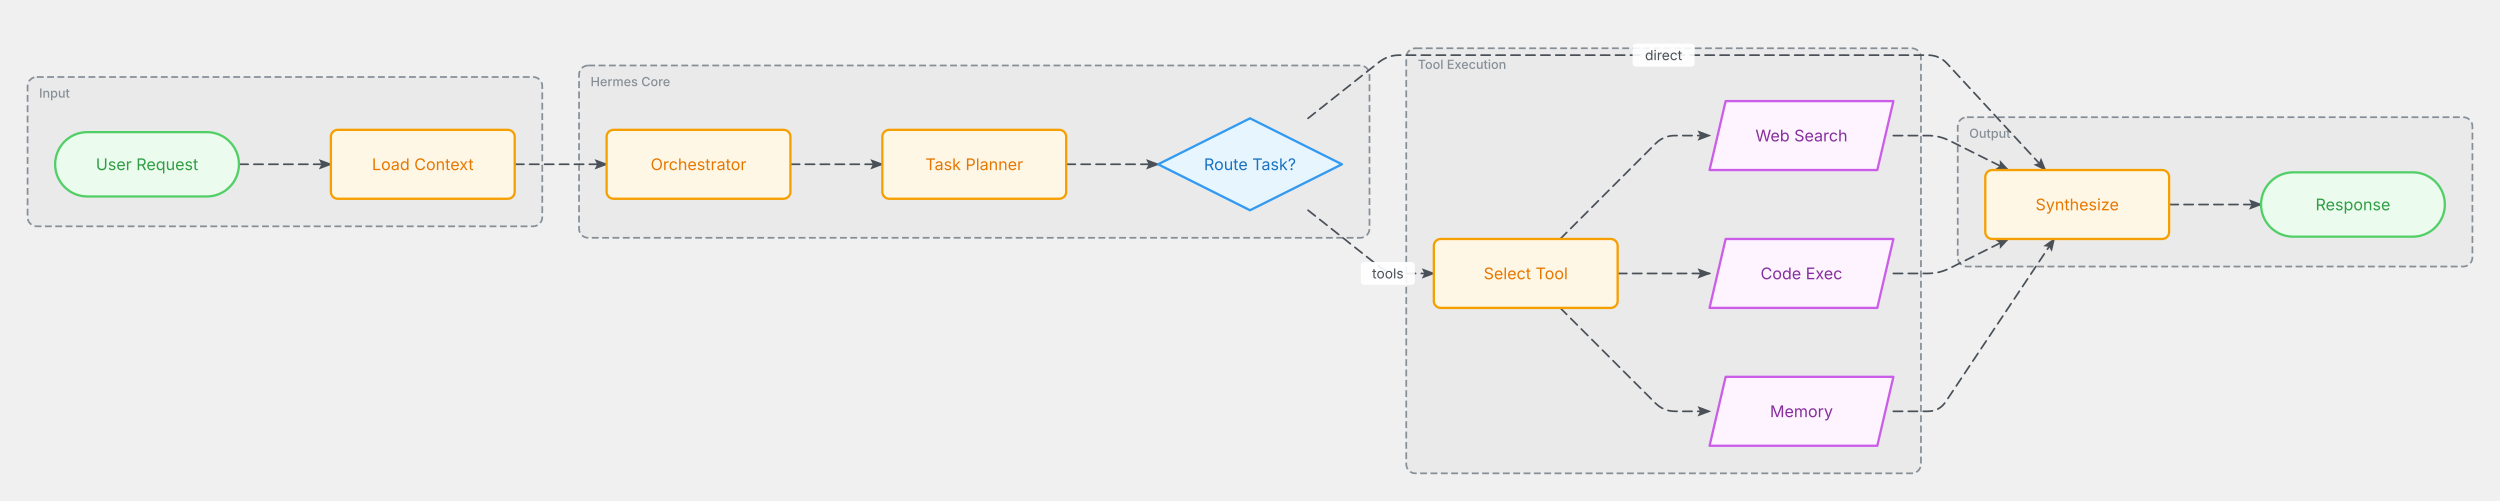
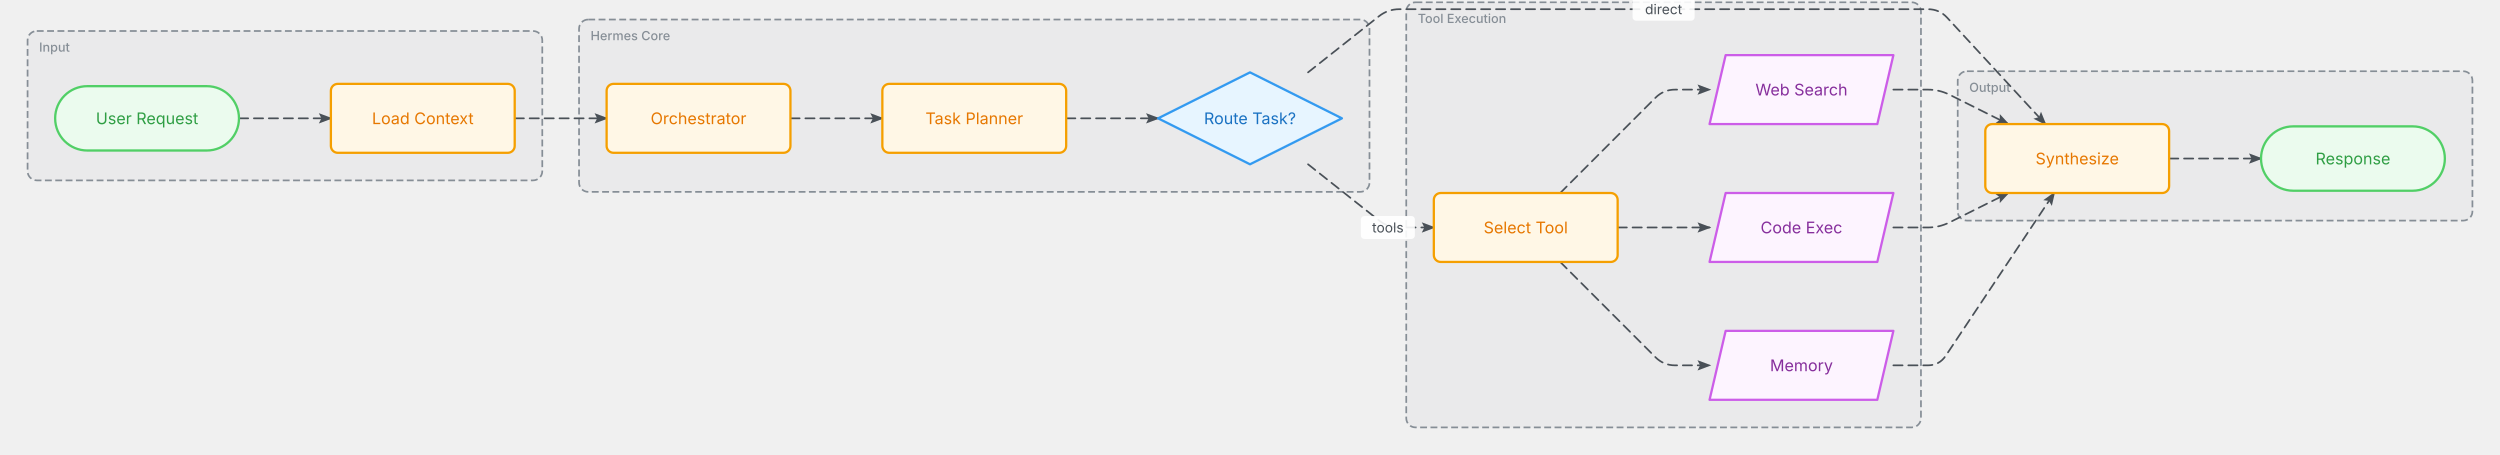
- <svg xmlns="http://www.w3.org/2000/svg" width="2176" height="436" viewBox="-28 -68 2176 436">
+ <svg xmlns="http://www.w3.org/2000/svg" width="2176" height="396" viewBox="-28 -28 2176 396">
  <defs>
    <marker id="arrowhead" markerWidth="8" markerHeight="6" refX="7" refY="3" orient="auto" markerUnits="strokeWidth">
      <polygon points="0 0, 8 3, 0 6, 1.5 3" fill="#495057" />
    </marker>
    <style>
      @keyframes ai-fc-flow { to { stroke-dashoffset: -26; } }
      .ai-fc-edge { animation: ai-fc-flow 1.2s linear infinite; }
    </style>
  </defs>
  <g class="flowchart">
    <g class="group" data-id="g_input">
      <rect x="-4" y="-1" width="448" height="130" rx="8" fill="rgba(134,142,150,0.06)" stroke="#868e96" stroke-width="1.5" stroke-dasharray="6 3" />
      <text x="6" y="17" font-family="Inter, system-ui, -apple-system, sans-serif" font-size="11" fill="#868e96" font-weight="500">Input</text>
    </g>
    <g class="group" data-id="g_core">
      <rect x="476" y="-11" width="688" height="150" rx="8" fill="rgba(134,142,150,0.06)" stroke="#868e96" stroke-width="1.5" stroke-dasharray="6 3" />
      <text x="486" y="7" font-family="Inter, system-ui, -apple-system, sans-serif" font-size="11" fill="#868e96" font-weight="500">Hermes Core</text>
    </g>
    <g class="group" data-id="g_tools">
      <rect x="1196" y="-26" width="448" height="370" rx="8" fill="rgba(134,142,150,0.06)" stroke="#868e96" stroke-width="1.5" stroke-dasharray="6 3" />
      <text x="1206" y="-8" font-family="Inter, system-ui, -apple-system, sans-serif" font-size="11" fill="#868e96" font-weight="500">Tool Execution</text>
    </g>
    <g class="group" data-id="g_output">
      <rect x="1676" y="34" width="448" height="130" rx="8" fill="rgba(134,142,150,0.06)" stroke="#868e96" stroke-width="1.5" stroke-dasharray="6 3" />
      <text x="1686" y="52" font-family="Inter, system-ui, -apple-system, sans-serif" font-size="11" fill="#868e96" font-weight="500">Output</text>
    </g>
    <g class="edge" data-from="user_req" data-to="ctx_load">
      <path d="M180,75 L210,75 Q220,75 230,75 L260,75" fill="none" stroke="#495057" stroke-width="1.5" stroke-linecap="round" stroke-linejoin="round" stroke-dasharray="8 5" class="ai-fc-edge" marker-end="url(#arrowhead)" />
    </g>
    <g class="edge" data-from="ctx_load" data-to="orchestrator">
      <path d="M420,75 L450,75 Q460,75 470,75 L500,75" fill="none" stroke="#495057" stroke-width="1.5" stroke-linecap="round" stroke-linejoin="round" stroke-dasharray="8 5" class="ai-fc-edge" marker-end="url(#arrowhead)" />
    </g>
    <g class="edge" data-from="orchestrator" data-to="planner">
      <path d="M660,75 L690,75 Q700,75 710,75 L740,75" fill="none" stroke="#495057" stroke-width="1.5" stroke-linecap="round" stroke-linejoin="round" stroke-dasharray="8 5" class="ai-fc-edge" marker-end="url(#arrowhead)" />
    </g>
    <g class="edge" data-from="planner" data-to="dispatch">
      <path d="M900,75 L930,75 Q940,75 950,75 L980,75" fill="none" stroke="#495057" stroke-width="1.5" stroke-linecap="round" stroke-linejoin="round" stroke-dasharray="8 5" class="ai-fc-edge" marker-end="url(#arrowhead)" />
    </g>
    <g class="edge" data-from="dispatch" data-to="tool_select">
      <path d="M1110.526,115 L1172.16,163.793 Q1180,170 1190,170 L1220,170" fill="none" stroke="#495057" stroke-width="1.5" stroke-linecap="round" stroke-linejoin="round" stroke-dasharray="8 5" class="ai-fc-edge" marker-end="url(#arrowhead)" />
      <rect x="1156.5" y="160" width="47" height="20" fill="white" rx="3" opacity="0.9" />
      <text x="1180" y="170" text-anchor="middle" dominant-baseline="middle" font-family="Inter, system-ui, -apple-system, sans-serif" font-size="12" fill="#495057">tools</text>
    </g>
    <g class="edge" data-from="dispatch" data-to="synthesize">
      <path d="M1110.526,35 L1172.16,-13.793 Q1180,-20 1190,-20 L1290,-20 Q1300,-20 1310,-20 L1410,-20 Q1420,-20 1430,-20 L1530,-20 Q1540,-20 1550,-20 L1650,-20 Q1660,-20 1666.783,-12.652 L1752.308,80" fill="none" stroke="#495057" stroke-width="1.5" stroke-linecap="round" stroke-linejoin="round" stroke-dasharray="8 5" class="ai-fc-edge" marker-end="url(#arrowhead)" />
      <rect x="1393" y="-30" width="54" height="20" fill="white" rx="3" opacity="0.9" />
      <text x="1420" y="-20" text-anchor="middle" dominant-baseline="middle" font-family="Inter, system-ui, -apple-system, sans-serif" font-size="12" fill="#495057">direct</text>
    </g>
    <g class="edge" data-from="tool_select" data-to="web_search">
      <path d="M1330,140 L1412.929,57.071 Q1420,50 1430,50 L1460,50" fill="none" stroke="#495057" stroke-width="1.5" stroke-linecap="round" stroke-linejoin="round" stroke-dasharray="8 5" class="ai-fc-edge" marker-end="url(#arrowhead)" />
    </g>
    <g class="edge" data-from="tool_select" data-to="code_exec">
      <path d="M1380,170 L1410,170 Q1420,170 1430,170 L1460,170" fill="none" stroke="#495057" stroke-width="1.5" stroke-linecap="round" stroke-linejoin="round" stroke-dasharray="8 5" class="ai-fc-edge" marker-end="url(#arrowhead)" />
    </g>
    <g class="edge" data-from="tool_select" data-to="memory_store">
      <path d="M1330,200 L1412.929,282.929 Q1420,290 1430,290 L1460,290" fill="none" stroke="#495057" stroke-width="1.5" stroke-linecap="round" stroke-linejoin="round" stroke-dasharray="8 5" class="ai-fc-edge" marker-end="url(#arrowhead)" />
    </g>
    <g class="edge" data-from="web_search" data-to="synthesize">
      <path d="M1620,50 L1650,50 Q1660,50 1668.944,54.472 L1720,80" fill="none" stroke="#495057" stroke-width="1.5" stroke-linecap="round" stroke-linejoin="round" stroke-dasharray="8 5" class="ai-fc-edge" marker-end="url(#arrowhead)" />
    </g>
    <g class="edge" data-from="code_exec" data-to="synthesize">
      <path d="M1620,170 L1650,170 Q1660,170 1668.944,165.528 L1720,140" fill="none" stroke="#495057" stroke-width="1.5" stroke-linecap="round" stroke-linejoin="round" stroke-dasharray="8 5" class="ai-fc-edge" marker-end="url(#arrowhead)" />
    </g>
    <g class="edge" data-from="memory_store" data-to="synthesize">
      <path d="M1620,290 L1650,290 Q1660,290 1665.547,281.679 L1760,140" fill="none" stroke="#495057" stroke-width="1.5" stroke-linecap="round" stroke-linejoin="round" stroke-dasharray="8 5" class="ai-fc-edge" marker-end="url(#arrowhead)" />
    </g>
    <g class="edge" data-from="synthesize" data-to="final_out">
      <path d="M1860,110 L1890,110 Q1900,110 1910,110 L1940,110" fill="none" stroke="#495057" stroke-width="1.5" stroke-linecap="round" stroke-linejoin="round" stroke-dasharray="8 5" class="ai-fc-edge" marker-end="url(#arrowhead)" />
    </g>
    <g class="node node-terminal" data-id="user_req">
      <rect x="20" y="47" width="160" height="56" rx="28" ry="28" fill="#ebfbee" stroke="#51cf66" stroke-width="2" />
      <text x="100" y="75" text-anchor="middle" dominant-baseline="middle" font-family="Inter, system-ui, -apple-system, sans-serif" font-size="14" fill="#2f9e44">User Request</text>
    </g>
    <g class="node node-process" data-id="ctx_load">
      <rect x="260" y="45" width="160" height="60" rx="6" ry="6" fill="#fff7e6" stroke="#f59f00" stroke-width="2" />
      <text x="340" y="75" text-anchor="middle" dominant-baseline="middle" font-family="Inter, system-ui, -apple-system, sans-serif" font-size="14" fill="#e67700">Load Context</text>
    </g>
    <g class="node node-process" data-id="orchestrator">
      <rect x="500" y="45" width="160" height="60" rx="6" ry="6" fill="#fff7e6" stroke="#f59f00" stroke-width="2" />
      <text x="580" y="75" text-anchor="middle" dominant-baseline="middle" font-family="Inter, system-ui, -apple-system, sans-serif" font-size="14" fill="#e67700">Orchestrator</text>
    </g>
    <g class="node node-process" data-id="planner">
      <rect x="740" y="45" width="160" height="60" rx="6" ry="6" fill="#fff7e6" stroke="#f59f00" stroke-width="2" />
      <text x="820" y="75" text-anchor="middle" dominant-baseline="middle" font-family="Inter, system-ui, -apple-system, sans-serif" font-size="14" fill="#e67700">Task Planner</text>
    </g>
    <g class="node node-decision" data-id="dispatch">
      <polygon points="1060,35 1140,75 1060,115 980,75" fill="#e7f5ff" stroke="#339af0" stroke-width="2" stroke-linejoin="round" />
      <text x="1060" y="75" text-anchor="middle" dominant-baseline="middle" font-family="Inter, system-ui, -apple-system, sans-serif" font-size="14" fill="#1971c2">Route Task?</text>
    </g>
    <g class="node node-process" data-id="tool_select">
      <rect x="1220" y="140" width="160" height="60" rx="6" ry="6" fill="#fff7e6" stroke="#f59f00" stroke-width="2" />
      <text x="1300" y="170" text-anchor="middle" dominant-baseline="middle" font-family="Inter, system-ui, -apple-system, sans-serif" font-size="14" fill="#e67700">Select Tool</text>
    </g>
    <g class="node node-io" data-id="web_search">
      <polygon points="1474,20 1620,20 1606,80 1460,80" fill="#fdf4ff" stroke="#cc5de8" stroke-width="2" stroke-linejoin="round" />
      <text x="1540" y="50" text-anchor="middle" dominant-baseline="middle" font-family="Inter, system-ui, -apple-system, sans-serif" font-size="14" fill="#862e9c">Web Search</text>
    </g>
    <g class="node node-io" data-id="code_exec">
      <polygon points="1474,140 1620,140 1606,200 1460,200" fill="#fdf4ff" stroke="#cc5de8" stroke-width="2" stroke-linejoin="round" />
      <text x="1540" y="170" text-anchor="middle" dominant-baseline="middle" font-family="Inter, system-ui, -apple-system, sans-serif" font-size="14" fill="#862e9c">Code Exec</text>
    </g>
    <g class="node node-io" data-id="memory_store">
      <polygon points="1474,260 1620,260 1606,320 1460,320" fill="#fdf4ff" stroke="#cc5de8" stroke-width="2" stroke-linejoin="round" />
      <text x="1540" y="290" text-anchor="middle" dominant-baseline="middle" font-family="Inter, system-ui, -apple-system, sans-serif" font-size="14" fill="#862e9c">Memory</text>
    </g>
    <g class="node node-process" data-id="synthesize">
      <rect x="1700" y="80" width="160" height="60" rx="6" ry="6" fill="#fff7e6" stroke="#f59f00" stroke-width="2" />
      <text x="1780" y="110" text-anchor="middle" dominant-baseline="middle" font-family="Inter, system-ui, -apple-system, sans-serif" font-size="14" fill="#e67700">Synthesize</text>
    </g>
    <g class="node node-terminal" data-id="final_out">
      <rect x="1940" y="82" width="160" height="56" rx="28" ry="28" fill="#ebfbee" stroke="#51cf66" stroke-width="2" />
      <text x="2020" y="110" text-anchor="middle" dominant-baseline="middle" font-family="Inter, system-ui, -apple-system, sans-serif" font-size="14" fill="#2f9e44">Response</text>
    </g>
  </g>
</svg>
